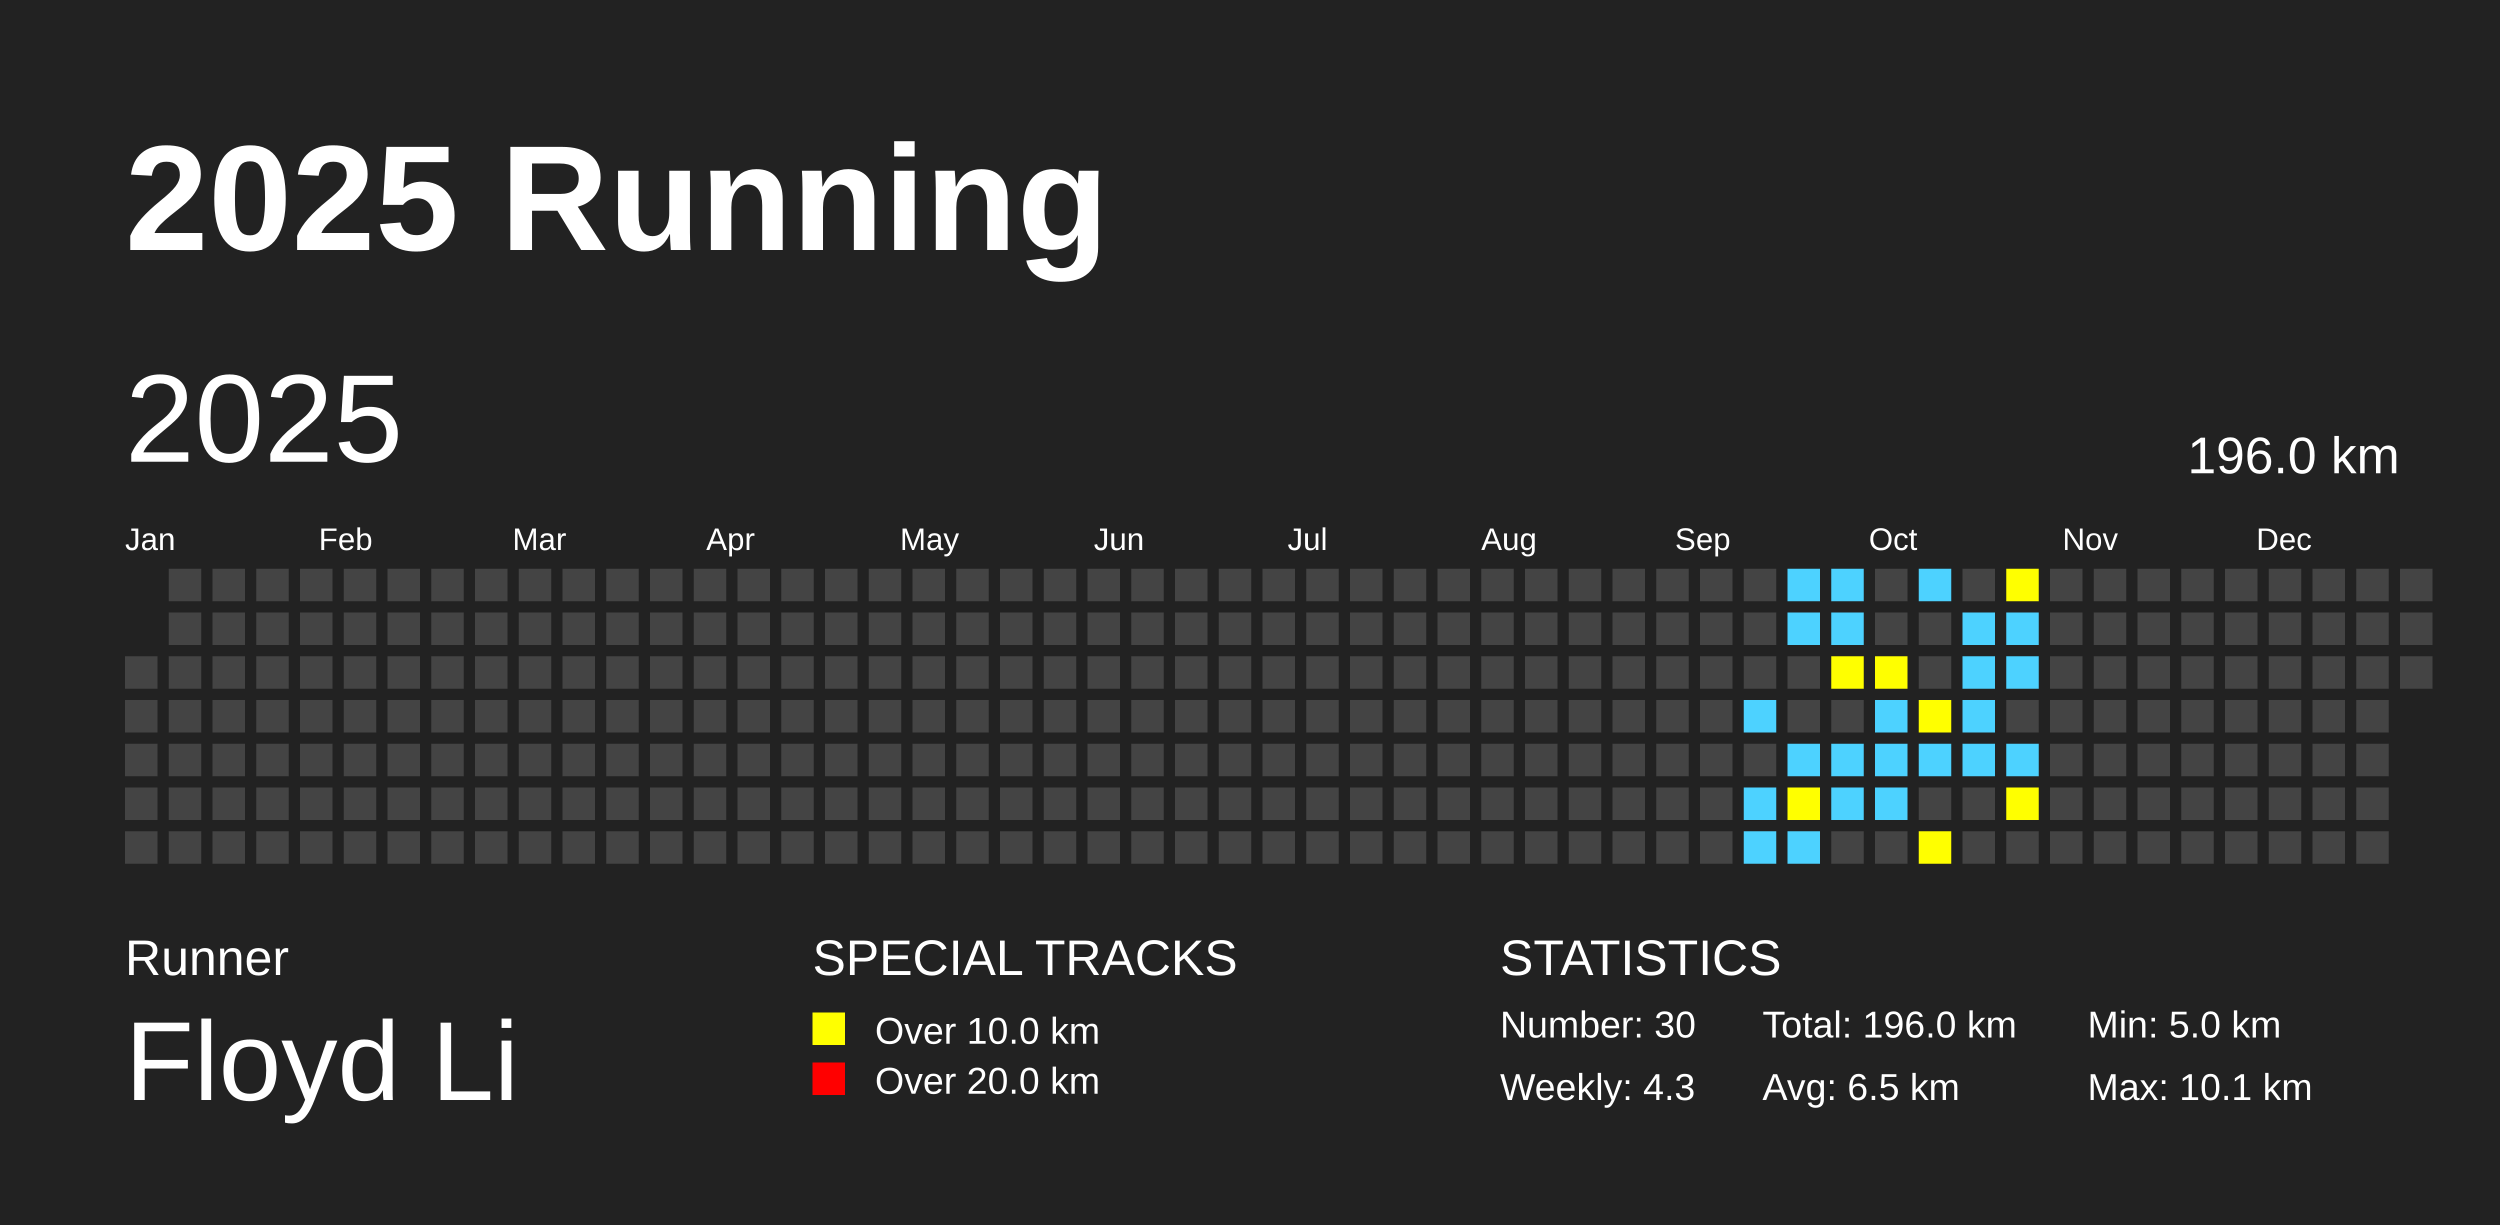
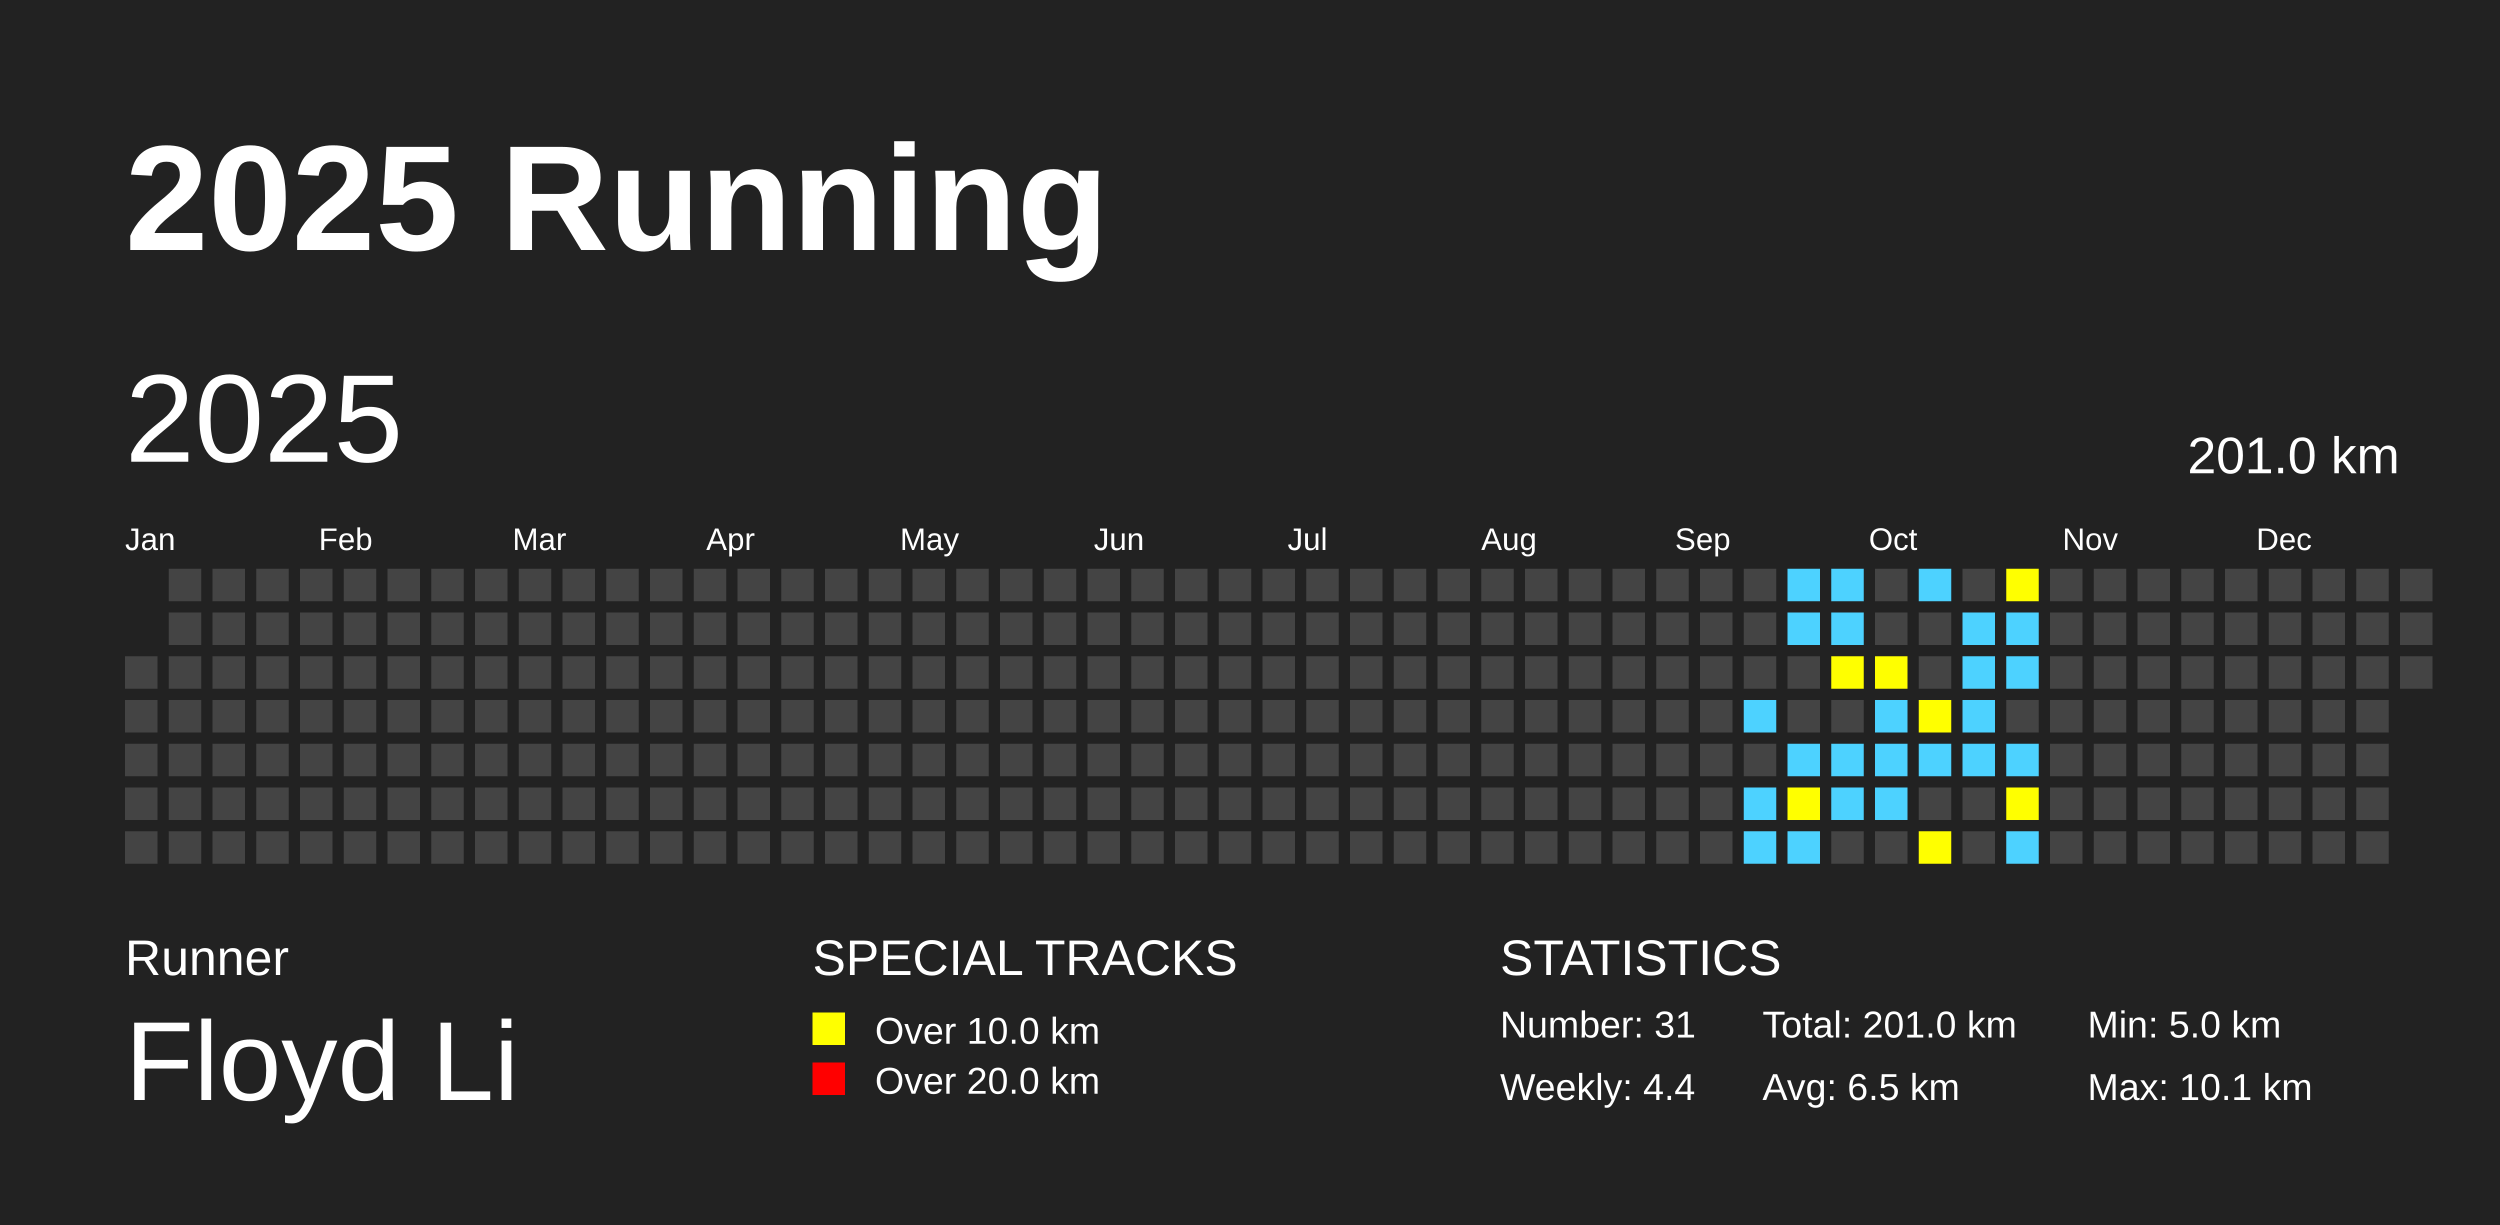
<svg xmlns="http://www.w3.org/2000/svg" baseProfile="full" height="98mm" version="1.1" viewBox="0,0,200,98" width="200mm">
  <defs />
  <rect fill="#222222" height="98" width="200" x="0" y="0" />
  <text fill="#FFFFFF" style="font-size:12px; font-family:Arial; font-weight:bold;" x="10" y="20">2025 Running</text>
  <text fill="#FFFFFF" style="font-size:4px; font-family:Arial" x="10" y="78">Runner</text>
  <text fill="#FFFFFF" style="font-size:9px; font-family:Arial" x="10" y="88">Floyd Li</text>
  <text fill="#FFFFFF" style="font-size:4px; font-family:Arial" x="65" y="78">SPECIAL TRACKS</text>
  <rect fill="yellow" height="2.6" width="2.6" x="65" y="81" />
  <text fill="#FFFFFF" style="font-size:3px; font-family:Arial" x="70" y="83.5">Over 10.0 km</text>
  <rect fill="red" height="2.6" width="2.6" x="65" y="85" />
  <text fill="#FFFFFF" style="font-size:3px; font-family:Arial" x="70" y="87.5">Over 20.0 km</text>
  <text fill="#FFFFFF" style="font-size:4px; font-family:Arial" x="120" y="78">STATISTICS</text>
-   <text fill="#FFFFFF" style="font-size:3px; font-family:Arial" x="120" y="83">Number: 30</text>
-   <text fill="#FFFFFF" style="font-size:3px; font-family:Arial" x="120" y="88">Weekly: 4.3</text>
-   <text fill="#FFFFFF" style="font-size:3px; font-family:Arial" x="141" y="83">Total: 196.0 km</text>
+   <text fill="#FFFFFF" style="font-size:3px; font-family:Arial" x="120" y="83">Number: 31</text>
+   <text fill="#FFFFFF" style="font-size:3px; font-family:Arial" x="120" y="88">Weekly: 4.4</text>
+   <text fill="#FFFFFF" style="font-size:3px; font-family:Arial" x="141" y="83">Total: 201.0 km</text>
  <text fill="#FFFFFF" style="font-size:3px; font-family:Arial" x="141" y="88">Avg: 6.5 km</text>
  <text fill="#FFFFFF" style="font-size:3px; font-family:Arial" x="167" y="83">Min: 5.0 km</text>
  <text fill="#FFFFFF" style="font-size:3px; font-family:Arial" x="167" y="88">Max: 10.1 km</text>
  <text dominant-baseline="hanging" fill="#FFFFFF" style="font-size:10.0px; font-family:Arial;" x="10" y="30">2025</text>
-   <text dominant-baseline="hanging" fill="#FFFFFF" style="font-size:4.125px; font-family:Arial;" x="175" y="35">196.0 km</text>
+   <text dominant-baseline="hanging" fill="#FFFFFF" style="font-size:4.125px; font-family:Arial;" x="175" y="35">201.0 km</text>
  <text fill="#FFFFFF" style="font-size:2.5px; font-family:Arial" x="10.0" y="44">Jan</text>
  <text fill="#FFFFFF" style="font-size:2.5px; font-family:Arial" x="25.5" y="44">Feb</text>
  <text fill="#FFFFFF" style="font-size:2.5px; font-family:Arial" x="41.0" y="44">Mar</text>
  <text fill="#FFFFFF" style="font-size:2.5px; font-family:Arial" x="56.5" y="44">Apr</text>
  <text fill="#FFFFFF" style="font-size:2.5px; font-family:Arial" x="72.0" y="44">May</text>
  <text fill="#FFFFFF" style="font-size:2.5px; font-family:Arial" x="87.5" y="44">Jun</text>
  <text fill="#FFFFFF" style="font-size:2.5px; font-family:Arial" x="103.0" y="44">Jul</text>
  <text fill="#FFFFFF" style="font-size:2.5px; font-family:Arial" x="118.5" y="44">Aug</text>
  <text fill="#FFFFFF" style="font-size:2.5px; font-family:Arial" x="134.0" y="44">Sep</text>
  <text fill="#FFFFFF" style="font-size:2.5px; font-family:Arial" x="149.5" y="44">Oct</text>
  <text fill="#FFFFFF" style="font-size:2.5px; font-family:Arial" x="165.0" y="44">Nov</text>
  <text fill="#FFFFFF" style="font-size:2.5px; font-family:Arial" x="180.5" y="44">Dec</text>
  <rect fill="#444444" height="2.6" width="2.6" x="10.0" y="52.5" />
  <rect fill="#444444" height="2.6" width="2.6" x="10.0" y="56.0" />
  <rect fill="#444444" height="2.6" width="2.6" x="10.0" y="59.5" />
  <rect fill="#444444" height="2.6" width="2.6" x="10.0" y="63.0" />
  <rect fill="#444444" height="2.6" width="2.6" x="10.0" y="66.5" />
  <rect fill="#444444" height="2.6" width="2.6" x="13.5" y="45.5" />
  <rect fill="#444444" height="2.6" width="2.6" x="13.5" y="49.0" />
  <rect fill="#444444" height="2.6" width="2.6" x="13.5" y="52.5" />
  <rect fill="#444444" height="2.6" width="2.6" x="13.5" y="56.0" />
  <rect fill="#444444" height="2.6" width="2.6" x="13.5" y="59.5" />
  <rect fill="#444444" height="2.6" width="2.6" x="13.5" y="63.0" />
  <rect fill="#444444" height="2.6" width="2.6" x="13.5" y="66.5" />
  <rect fill="#444444" height="2.6" width="2.6" x="17.0" y="45.5" />
  <rect fill="#444444" height="2.6" width="2.6" x="17.0" y="49.0" />
  <rect fill="#444444" height="2.6" width="2.6" x="17.0" y="52.5" />
  <rect fill="#444444" height="2.6" width="2.6" x="17.0" y="56.0" />
  <rect fill="#444444" height="2.6" width="2.6" x="17.0" y="59.5" />
  <rect fill="#444444" height="2.6" width="2.6" x="17.0" y="63.0" />
  <rect fill="#444444" height="2.6" width="2.6" x="17.0" y="66.5" />
  <rect fill="#444444" height="2.6" width="2.6" x="20.5" y="45.5" />
  <rect fill="#444444" height="2.6" width="2.6" x="20.5" y="49.0" />
  <rect fill="#444444" height="2.6" width="2.6" x="20.5" y="52.5" />
  <rect fill="#444444" height="2.6" width="2.6" x="20.5" y="56.0" />
  <rect fill="#444444" height="2.6" width="2.6" x="20.5" y="59.5" />
  <rect fill="#444444" height="2.6" width="2.6" x="20.5" y="63.0" />
  <rect fill="#444444" height="2.6" width="2.6" x="20.5" y="66.5" />
  <rect fill="#444444" height="2.6" width="2.6" x="24.0" y="45.5" />
  <rect fill="#444444" height="2.6" width="2.6" x="24.0" y="49.0" />
  <rect fill="#444444" height="2.6" width="2.6" x="24.0" y="52.5" />
  <rect fill="#444444" height="2.6" width="2.6" x="24.0" y="56.0" />
  <rect fill="#444444" height="2.6" width="2.6" x="24.0" y="59.5" />
  <rect fill="#444444" height="2.6" width="2.6" x="24.0" y="63.0" />
  <rect fill="#444444" height="2.6" width="2.6" x="24.0" y="66.5" />
  <rect fill="#444444" height="2.6" width="2.6" x="27.5" y="45.5" />
  <rect fill="#444444" height="2.6" width="2.6" x="27.5" y="49.0" />
  <rect fill="#444444" height="2.6" width="2.6" x="27.5" y="52.5" />
  <rect fill="#444444" height="2.6" width="2.6" x="27.5" y="56.0" />
  <rect fill="#444444" height="2.6" width="2.6" x="27.5" y="59.5" />
  <rect fill="#444444" height="2.6" width="2.6" x="27.5" y="63.0" />
  <rect fill="#444444" height="2.6" width="2.6" x="27.5" y="66.5" />
  <rect fill="#444444" height="2.6" width="2.6" x="31.0" y="45.5" />
  <rect fill="#444444" height="2.6" width="2.6" x="31.0" y="49.0" />
  <rect fill="#444444" height="2.6" width="2.6" x="31.0" y="52.5" />
  <rect fill="#444444" height="2.6" width="2.6" x="31.0" y="56.0" />
  <rect fill="#444444" height="2.6" width="2.6" x="31.0" y="59.5" />
  <rect fill="#444444" height="2.6" width="2.6" x="31.0" y="63.0" />
  <rect fill="#444444" height="2.6" width="2.6" x="31.0" y="66.5" />
  <rect fill="#444444" height="2.6" width="2.6" x="34.5" y="45.5" />
  <rect fill="#444444" height="2.6" width="2.6" x="34.5" y="49.0" />
  <rect fill="#444444" height="2.6" width="2.6" x="34.5" y="52.5" />
  <rect fill="#444444" height="2.6" width="2.6" x="34.5" y="56.0" />
  <rect fill="#444444" height="2.6" width="2.6" x="34.5" y="59.5" />
  <rect fill="#444444" height="2.6" width="2.6" x="34.5" y="63.0" />
  <rect fill="#444444" height="2.6" width="2.6" x="34.5" y="66.5" />
  <rect fill="#444444" height="2.6" width="2.6" x="38.0" y="45.5" />
  <rect fill="#444444" height="2.6" width="2.6" x="38.0" y="49.0" />
  <rect fill="#444444" height="2.6" width="2.6" x="38.0" y="52.5" />
  <rect fill="#444444" height="2.6" width="2.6" x="38.0" y="56.0" />
  <rect fill="#444444" height="2.6" width="2.6" x="38.0" y="59.5" />
  <rect fill="#444444" height="2.6" width="2.6" x="38.0" y="63.0" />
  <rect fill="#444444" height="2.6" width="2.6" x="38.0" y="66.5" />
  <rect fill="#444444" height="2.6" width="2.6" x="41.5" y="45.5" />
  <rect fill="#444444" height="2.6" width="2.6" x="41.5" y="49.0" />
  <rect fill="#444444" height="2.6" width="2.6" x="41.5" y="52.5" />
  <rect fill="#444444" height="2.6" width="2.6" x="41.5" y="56.0" />
  <rect fill="#444444" height="2.6" width="2.6" x="41.5" y="59.5" />
  <rect fill="#444444" height="2.6" width="2.6" x="41.5" y="63.0" />
  <rect fill="#444444" height="2.6" width="2.6" x="41.5" y="66.5" />
  <rect fill="#444444" height="2.6" width="2.6" x="45.0" y="45.5" />
  <rect fill="#444444" height="2.6" width="2.6" x="45.0" y="49.0" />
  <rect fill="#444444" height="2.6" width="2.6" x="45.0" y="52.5" />
  <rect fill="#444444" height="2.6" width="2.6" x="45.0" y="56.0" />
  <rect fill="#444444" height="2.6" width="2.6" x="45.0" y="59.5" />
  <rect fill="#444444" height="2.6" width="2.6" x="45.0" y="63.0" />
  <rect fill="#444444" height="2.6" width="2.6" x="45.0" y="66.5" />
  <rect fill="#444444" height="2.6" width="2.6" x="48.5" y="45.5" />
  <rect fill="#444444" height="2.6" width="2.6" x="48.5" y="49.0" />
  <rect fill="#444444" height="2.6" width="2.6" x="48.5" y="52.5" />
  <rect fill="#444444" height="2.6" width="2.6" x="48.5" y="56.0" />
  <rect fill="#444444" height="2.6" width="2.6" x="48.5" y="59.5" />
  <rect fill="#444444" height="2.6" width="2.6" x="48.5" y="63.0" />
  <rect fill="#444444" height="2.6" width="2.6" x="48.5" y="66.5" />
  <rect fill="#444444" height="2.6" width="2.6" x="52.0" y="45.5" />
  <rect fill="#444444" height="2.6" width="2.6" x="52.0" y="49.0" />
  <rect fill="#444444" height="2.6" width="2.6" x="52.0" y="52.5" />
  <rect fill="#444444" height="2.6" width="2.6" x="52.0" y="56.0" />
  <rect fill="#444444" height="2.6" width="2.6" x="52.0" y="59.5" />
  <rect fill="#444444" height="2.6" width="2.6" x="52.0" y="63.0" />
  <rect fill="#444444" height="2.6" width="2.6" x="52.0" y="66.5" />
  <rect fill="#444444" height="2.6" width="2.6" x="55.5" y="45.5" />
  <rect fill="#444444" height="2.6" width="2.6" x="55.5" y="49.0" />
  <rect fill="#444444" height="2.6" width="2.6" x="55.5" y="52.5" />
  <rect fill="#444444" height="2.6" width="2.6" x="55.5" y="56.0" />
  <rect fill="#444444" height="2.6" width="2.6" x="55.5" y="59.5" />
  <rect fill="#444444" height="2.6" width="2.6" x="55.5" y="63.0" />
  <rect fill="#444444" height="2.6" width="2.6" x="55.5" y="66.5" />
  <rect fill="#444444" height="2.6" width="2.6" x="59.0" y="45.5" />
  <rect fill="#444444" height="2.6" width="2.6" x="59.0" y="49.0" />
  <rect fill="#444444" height="2.6" width="2.6" x="59.0" y="52.5" />
  <rect fill="#444444" height="2.6" width="2.6" x="59.0" y="56.0" />
  <rect fill="#444444" height="2.6" width="2.6" x="59.0" y="59.5" />
  <rect fill="#444444" height="2.6" width="2.6" x="59.0" y="63.0" />
  <rect fill="#444444" height="2.6" width="2.6" x="59.0" y="66.5" />
  <rect fill="#444444" height="2.6" width="2.6" x="62.5" y="45.5" />
  <rect fill="#444444" height="2.6" width="2.6" x="62.5" y="49.0" />
  <rect fill="#444444" height="2.6" width="2.6" x="62.5" y="52.5" />
  <rect fill="#444444" height="2.6" width="2.6" x="62.5" y="56.0" />
  <rect fill="#444444" height="2.6" width="2.6" x="62.5" y="59.5" />
  <rect fill="#444444" height="2.6" width="2.6" x="62.5" y="63.0" />
  <rect fill="#444444" height="2.6" width="2.6" x="62.5" y="66.5" />
  <rect fill="#444444" height="2.6" width="2.6" x="66.0" y="45.5" />
  <rect fill="#444444" height="2.6" width="2.6" x="66.0" y="49.0" />
  <rect fill="#444444" height="2.6" width="2.6" x="66.0" y="52.5" />
  <rect fill="#444444" height="2.6" width="2.6" x="66.0" y="56.0" />
  <rect fill="#444444" height="2.6" width="2.6" x="66.0" y="59.5" />
  <rect fill="#444444" height="2.6" width="2.6" x="66.0" y="63.0" />
  <rect fill="#444444" height="2.6" width="2.6" x="66.0" y="66.5" />
  <rect fill="#444444" height="2.6" width="2.6" x="69.5" y="45.5" />
  <rect fill="#444444" height="2.6" width="2.6" x="69.5" y="49.0" />
  <rect fill="#444444" height="2.6" width="2.6" x="69.5" y="52.5" />
  <rect fill="#444444" height="2.6" width="2.6" x="69.5" y="56.0" />
  <rect fill="#444444" height="2.6" width="2.6" x="69.5" y="59.5" />
  <rect fill="#444444" height="2.6" width="2.6" x="69.5" y="63.0" />
  <rect fill="#444444" height="2.6" width="2.6" x="69.5" y="66.5" />
  <rect fill="#444444" height="2.6" width="2.6" x="73.0" y="45.5" />
  <rect fill="#444444" height="2.6" width="2.6" x="73.0" y="49.0" />
  <rect fill="#444444" height="2.6" width="2.6" x="73.0" y="52.5" />
  <rect fill="#444444" height="2.6" width="2.6" x="73.0" y="56.0" />
  <rect fill="#444444" height="2.6" width="2.6" x="73.0" y="59.5" />
  <rect fill="#444444" height="2.6" width="2.6" x="73.0" y="63.0" />
  <rect fill="#444444" height="2.6" width="2.6" x="73.0" y="66.5" />
  <rect fill="#444444" height="2.6" width="2.6" x="76.5" y="45.5" />
  <rect fill="#444444" height="2.6" width="2.6" x="76.5" y="49.0" />
  <rect fill="#444444" height="2.6" width="2.6" x="76.5" y="52.5" />
  <rect fill="#444444" height="2.6" width="2.6" x="76.5" y="56.0" />
  <rect fill="#444444" height="2.6" width="2.6" x="76.5" y="59.5" />
  <rect fill="#444444" height="2.6" width="2.6" x="76.5" y="63.0" />
  <rect fill="#444444" height="2.6" width="2.6" x="76.5" y="66.5" />
  <rect fill="#444444" height="2.6" width="2.6" x="80.0" y="45.5" />
  <rect fill="#444444" height="2.6" width="2.6" x="80.0" y="49.0" />
  <rect fill="#444444" height="2.6" width="2.6" x="80.0" y="52.5" />
  <rect fill="#444444" height="2.6" width="2.6" x="80.0" y="56.0" />
  <rect fill="#444444" height="2.6" width="2.6" x="80.0" y="59.5" />
  <rect fill="#444444" height="2.6" width="2.6" x="80.0" y="63.0" />
  <rect fill="#444444" height="2.6" width="2.6" x="80.0" y="66.5" />
  <rect fill="#444444" height="2.6" width="2.6" x="83.5" y="45.5" />
  <rect fill="#444444" height="2.6" width="2.6" x="83.5" y="49.0" />
  <rect fill="#444444" height="2.6" width="2.6" x="83.5" y="52.5" />
  <rect fill="#444444" height="2.6" width="2.6" x="83.5" y="56.0" />
  <rect fill="#444444" height="2.6" width="2.6" x="83.5" y="59.5" />
  <rect fill="#444444" height="2.6" width="2.6" x="83.5" y="63.0" />
  <rect fill="#444444" height="2.6" width="2.6" x="83.5" y="66.5" />
  <rect fill="#444444" height="2.6" width="2.6" x="87.0" y="45.5" />
  <rect fill="#444444" height="2.6" width="2.6" x="87.0" y="49.0" />
  <rect fill="#444444" height="2.6" width="2.6" x="87.0" y="52.5" />
  <rect fill="#444444" height="2.6" width="2.6" x="87.0" y="56.0" />
  <rect fill="#444444" height="2.6" width="2.6" x="87.0" y="59.5" />
  <rect fill="#444444" height="2.6" width="2.6" x="87.0" y="63.0" />
  <rect fill="#444444" height="2.6" width="2.6" x="87.0" y="66.5" />
  <rect fill="#444444" height="2.6" width="2.6" x="90.5" y="45.5" />
  <rect fill="#444444" height="2.6" width="2.6" x="90.5" y="49.0" />
  <rect fill="#444444" height="2.6" width="2.6" x="90.5" y="52.5" />
  <rect fill="#444444" height="2.6" width="2.6" x="90.5" y="56.0" />
  <rect fill="#444444" height="2.6" width="2.6" x="90.5" y="59.5" />
  <rect fill="#444444" height="2.6" width="2.6" x="90.5" y="63.0" />
  <rect fill="#444444" height="2.6" width="2.6" x="90.5" y="66.5" />
  <rect fill="#444444" height="2.6" width="2.6" x="94.0" y="45.5" />
  <rect fill="#444444" height="2.6" width="2.6" x="94.0" y="49.0" />
  <rect fill="#444444" height="2.6" width="2.6" x="94.0" y="52.5" />
  <rect fill="#444444" height="2.6" width="2.6" x="94.0" y="56.0" />
  <rect fill="#444444" height="2.6" width="2.6" x="94.0" y="59.5" />
  <rect fill="#444444" height="2.6" width="2.6" x="94.0" y="63.0" />
  <rect fill="#444444" height="2.6" width="2.6" x="94.0" y="66.5" />
  <rect fill="#444444" height="2.6" width="2.6" x="97.5" y="45.5" />
  <rect fill="#444444" height="2.6" width="2.6" x="97.5" y="49.0" />
  <rect fill="#444444" height="2.6" width="2.6" x="97.5" y="52.5" />
  <rect fill="#444444" height="2.6" width="2.6" x="97.5" y="56.0" />
  <rect fill="#444444" height="2.6" width="2.6" x="97.5" y="59.5" />
  <rect fill="#444444" height="2.6" width="2.6" x="97.5" y="63.0" />
  <rect fill="#444444" height="2.6" width="2.6" x="97.5" y="66.5" />
  <rect fill="#444444" height="2.6" width="2.6" x="101.0" y="45.5" />
  <rect fill="#444444" height="2.6" width="2.6" x="101.0" y="49.0" />
  <rect fill="#444444" height="2.6" width="2.6" x="101.0" y="52.5" />
  <rect fill="#444444" height="2.6" width="2.6" x="101.0" y="56.0" />
  <rect fill="#444444" height="2.6" width="2.6" x="101.0" y="59.5" />
  <rect fill="#444444" height="2.6" width="2.6" x="101.0" y="63.0" />
  <rect fill="#444444" height="2.6" width="2.6" x="101.0" y="66.5" />
  <rect fill="#444444" height="2.6" width="2.6" x="104.5" y="45.5" />
  <rect fill="#444444" height="2.6" width="2.6" x="104.5" y="49.0" />
  <rect fill="#444444" height="2.6" width="2.6" x="104.5" y="52.5" />
  <rect fill="#444444" height="2.6" width="2.6" x="104.5" y="56.0" />
  <rect fill="#444444" height="2.6" width="2.6" x="104.5" y="59.5" />
  <rect fill="#444444" height="2.6" width="2.6" x="104.5" y="63.0" />
  <rect fill="#444444" height="2.6" width="2.6" x="104.5" y="66.5" />
  <rect fill="#444444" height="2.6" width="2.6" x="108.0" y="45.5" />
  <rect fill="#444444" height="2.6" width="2.6" x="108.0" y="49.0" />
  <rect fill="#444444" height="2.6" width="2.6" x="108.0" y="52.5" />
  <rect fill="#444444" height="2.6" width="2.6" x="108.0" y="56.0" />
  <rect fill="#444444" height="2.6" width="2.6" x="108.0" y="59.5" />
  <rect fill="#444444" height="2.6" width="2.6" x="108.0" y="63.0" />
  <rect fill="#444444" height="2.6" width="2.6" x="108.0" y="66.5" />
  <rect fill="#444444" height="2.6" width="2.6" x="111.5" y="45.5" />
  <rect fill="#444444" height="2.6" width="2.6" x="111.5" y="49.0" />
  <rect fill="#444444" height="2.6" width="2.6" x="111.5" y="52.5" />
  <rect fill="#444444" height="2.6" width="2.6" x="111.5" y="56.0" />
  <rect fill="#444444" height="2.6" width="2.6" x="111.5" y="59.5" />
  <rect fill="#444444" height="2.6" width="2.6" x="111.5" y="63.0" />
  <rect fill="#444444" height="2.6" width="2.6" x="111.5" y="66.5" />
  <rect fill="#444444" height="2.6" width="2.6" x="115.0" y="45.5" />
  <rect fill="#444444" height="2.6" width="2.6" x="115.0" y="49.0" />
  <rect fill="#444444" height="2.6" width="2.6" x="115.0" y="52.5" />
  <rect fill="#444444" height="2.6" width="2.6" x="115.0" y="56.0" />
  <rect fill="#444444" height="2.6" width="2.6" x="115.0" y="59.5" />
  <rect fill="#444444" height="2.6" width="2.6" x="115.0" y="63.0" />
  <rect fill="#444444" height="2.6" width="2.6" x="115.0" y="66.5" />
  <rect fill="#444444" height="2.6" width="2.6" x="118.5" y="45.5" />
  <rect fill="#444444" height="2.6" width="2.6" x="118.5" y="49.0" />
  <rect fill="#444444" height="2.6" width="2.6" x="118.5" y="52.5" />
  <rect fill="#444444" height="2.6" width="2.6" x="118.5" y="56.0" />
  <rect fill="#444444" height="2.6" width="2.6" x="118.5" y="59.5" />
  <rect fill="#444444" height="2.6" width="2.6" x="118.5" y="63.0" />
  <rect fill="#444444" height="2.6" width="2.6" x="118.5" y="66.5" />
  <rect fill="#444444" height="2.6" width="2.6" x="122.0" y="45.5" />
  <rect fill="#444444" height="2.6" width="2.6" x="122.0" y="49.0" />
  <rect fill="#444444" height="2.6" width="2.6" x="122.0" y="52.5" />
  <rect fill="#444444" height="2.6" width="2.6" x="122.0" y="56.0" />
  <rect fill="#444444" height="2.6" width="2.6" x="122.0" y="59.5" />
  <rect fill="#444444" height="2.6" width="2.6" x="122.0" y="63.0" />
  <rect fill="#444444" height="2.6" width="2.6" x="122.0" y="66.5" />
  <rect fill="#444444" height="2.6" width="2.6" x="125.5" y="45.5" />
  <rect fill="#444444" height="2.6" width="2.6" x="125.5" y="49.0" />
  <rect fill="#444444" height="2.6" width="2.6" x="125.5" y="52.5" />
  <rect fill="#444444" height="2.6" width="2.6" x="125.5" y="56.0" />
  <rect fill="#444444" height="2.6" width="2.6" x="125.5" y="59.5" />
  <rect fill="#444444" height="2.6" width="2.6" x="125.5" y="63.0" />
  <rect fill="#444444" height="2.6" width="2.6" x="125.5" y="66.5" />
  <rect fill="#444444" height="2.6" width="2.6" x="129.0" y="45.5" />
  <rect fill="#444444" height="2.6" width="2.6" x="129.0" y="49.0" />
  <rect fill="#444444" height="2.6" width="2.6" x="129.0" y="52.5" />
  <rect fill="#444444" height="2.6" width="2.6" x="129.0" y="56.0" />
  <rect fill="#444444" height="2.6" width="2.6" x="129.0" y="59.5" />
  <rect fill="#444444" height="2.6" width="2.6" x="129.0" y="63.0" />
  <rect fill="#444444" height="2.6" width="2.6" x="129.0" y="66.5" />
  <rect fill="#444444" height="2.6" width="2.6" x="132.5" y="45.5" />
  <rect fill="#444444" height="2.6" width="2.6" x="132.5" y="49.0" />
  <rect fill="#444444" height="2.6" width="2.6" x="132.5" y="52.5" />
  <rect fill="#444444" height="2.6" width="2.6" x="132.5" y="56.0" />
  <rect fill="#444444" height="2.6" width="2.6" x="132.5" y="59.5" />
  <rect fill="#444444" height="2.6" width="2.6" x="132.5" y="63.0" />
  <rect fill="#444444" height="2.6" width="2.6" x="132.5" y="66.5" />
  <rect fill="#444444" height="2.6" width="2.6" x="136.0" y="45.5" />
  <rect fill="#444444" height="2.6" width="2.6" x="136.0" y="49.0" />
  <rect fill="#444444" height="2.6" width="2.6" x="136.0" y="52.5" />
  <rect fill="#444444" height="2.6" width="2.6" x="136.0" y="56.0" />
  <rect fill="#444444" height="2.6" width="2.6" x="136.0" y="59.5" />
  <rect fill="#444444" height="2.6" width="2.6" x="136.0" y="63.0" />
  <rect fill="#444444" height="2.6" width="2.6" x="136.0" y="66.5" />
  <rect fill="#444444" height="2.6" width="2.6" x="139.5" y="45.5" />
  <rect fill="#444444" height="2.6" width="2.6" x="139.5" y="49.0" />
  <rect fill="#444444" height="2.6" width="2.6" x="139.5" y="52.5" />
  <rect fill="#4DD2FF" height="2.6" width="2.6" x="139.5" y="56.0" />
  <rect fill="#444444" height="2.6" width="2.6" x="139.5" y="59.5" />
  <rect fill="#4DD2FF" height="2.6" width="2.6" x="139.5" y="63.0" />
  <rect fill="#4DD2FF" height="2.6" width="2.6" x="139.5" y="66.5" />
  <rect fill="#4DD2FF" height="2.6" width="2.6" x="143.0" y="45.5" />
  <rect fill="#4DD2FF" height="2.6" width="2.6" x="143.0" y="49.0" />
  <rect fill="#444444" height="2.6" width="2.6" x="143.0" y="52.5" />
  <rect fill="#444444" height="2.6" width="2.6" x="143.0" y="56.0" />
  <rect fill="#4DD2FF" height="2.6" width="2.6" x="143.0" y="59.5" />
  <rect fill="yellow" height="2.6" width="2.6" x="143.0" y="63.0" />
  <rect fill="#4DD2FF" height="2.6" width="2.6" x="143.0" y="66.5" />
  <rect fill="#4DD2FF" height="2.6" width="2.6" x="146.5" y="45.5" />
  <rect fill="#4DD2FF" height="2.6" width="2.6" x="146.5" y="49.0" />
  <rect fill="yellow" height="2.6" width="2.6" x="146.5" y="52.5" />
  <rect fill="#444444" height="2.6" width="2.6" x="146.5" y="56.0" />
  <rect fill="#4DD2FF" height="2.6" width="2.6" x="146.5" y="59.5" />
  <rect fill="#4DD2FF" height="2.6" width="2.6" x="146.5" y="63.0" />
  <rect fill="#444444" height="2.6" width="2.6" x="146.5" y="66.5" />
  <rect fill="#444444" height="2.6" width="2.6" x="150.0" y="45.5" />
  <rect fill="#444444" height="2.6" width="2.6" x="150.0" y="49.0" />
  <rect fill="yellow" height="2.6" width="2.6" x="150.0" y="52.5" />
  <rect fill="#4DD2FF" height="2.6" width="2.6" x="150.0" y="56.0" />
  <rect fill="#4DD2FF" height="2.6" width="2.6" x="150.0" y="59.5" />
  <rect fill="#4DD2FF" height="2.6" width="2.6" x="150.0" y="63.0" />
  <rect fill="#444444" height="2.6" width="2.6" x="150.0" y="66.5" />
  <rect fill="#4DD2FF" height="2.6" width="2.6" x="153.5" y="45.5" />
  <rect fill="#444444" height="2.6" width="2.6" x="153.5" y="49.0" />
  <rect fill="#444444" height="2.6" width="2.6" x="153.5" y="52.5" />
  <rect fill="yellow" height="2.6" width="2.6" x="153.5" y="56.0" />
  <rect fill="#4DD2FF" height="2.6" width="2.6" x="153.5" y="59.5" />
  <rect fill="#444444" height="2.6" width="2.6" x="153.5" y="63.0" />
  <rect fill="yellow" height="2.6" width="2.6" x="153.5" y="66.5" />
  <rect fill="#444444" height="2.6" width="2.6" x="157.0" y="45.5" />
  <rect fill="#4DD2FF" height="2.6" width="2.6" x="157.0" y="49.0" />
  <rect fill="#4DD2FF" height="2.6" width="2.6" x="157.0" y="52.5" />
  <rect fill="#4DD2FF" height="2.6" width="2.6" x="157.0" y="56.0" />
  <rect fill="#4DD2FF" height="2.6" width="2.6" x="157.0" y="59.5" />
  <rect fill="#444444" height="2.6" width="2.6" x="157.0" y="63.0" />
  <rect fill="#444444" height="2.6" width="2.6" x="157.0" y="66.5" />
  <rect fill="yellow" height="2.6" width="2.6" x="160.5" y="45.5" />
  <rect fill="#4DD2FF" height="2.6" width="2.6" x="160.5" y="49.0" />
  <rect fill="#4DD2FF" height="2.6" width="2.6" x="160.5" y="52.5" />
  <rect fill="#444444" height="2.6" width="2.6" x="160.5" y="56.0" />
  <rect fill="#4DD2FF" height="2.6" width="2.6" x="160.5" y="59.5" />
  <rect fill="yellow" height="2.6" width="2.6" x="160.5" y="63.0" />
-   <rect fill="#444444" height="2.6" width="2.6" x="160.5" y="66.5" />
+   <rect fill="#4DD2FF" height="2.6" width="2.6" x="160.5" y="66.5" />
  <rect fill="#444444" height="2.6" width="2.6" x="164.0" y="45.5" />
  <rect fill="#444444" height="2.6" width="2.6" x="164.0" y="49.0" />
  <rect fill="#444444" height="2.6" width="2.6" x="164.0" y="52.5" />
  <rect fill="#444444" height="2.6" width="2.6" x="164.0" y="56.0" />
  <rect fill="#444444" height="2.6" width="2.6" x="164.0" y="59.5" />
  <rect fill="#444444" height="2.6" width="2.6" x="164.0" y="63.0" />
  <rect fill="#444444" height="2.6" width="2.6" x="164.0" y="66.5" />
  <rect fill="#444444" height="2.6" width="2.6" x="167.5" y="45.5" />
  <rect fill="#444444" height="2.6" width="2.6" x="167.5" y="49.0" />
  <rect fill="#444444" height="2.6" width="2.6" x="167.5" y="52.5" />
  <rect fill="#444444" height="2.6" width="2.6" x="167.5" y="56.0" />
  <rect fill="#444444" height="2.6" width="2.6" x="167.5" y="59.5" />
  <rect fill="#444444" height="2.6" width="2.6" x="167.5" y="63.0" />
  <rect fill="#444444" height="2.6" width="2.6" x="167.5" y="66.5" />
  <rect fill="#444444" height="2.6" width="2.6" x="171.0" y="45.5" />
  <rect fill="#444444" height="2.6" width="2.6" x="171.0" y="49.0" />
  <rect fill="#444444" height="2.6" width="2.6" x="171.0" y="52.5" />
  <rect fill="#444444" height="2.6" width="2.6" x="171.0" y="56.0" />
  <rect fill="#444444" height="2.6" width="2.6" x="171.0" y="59.5" />
  <rect fill="#444444" height="2.6" width="2.6" x="171.0" y="63.0" />
  <rect fill="#444444" height="2.6" width="2.6" x="171.0" y="66.5" />
  <rect fill="#444444" height="2.6" width="2.6" x="174.5" y="45.5" />
  <rect fill="#444444" height="2.6" width="2.6" x="174.5" y="49.0" />
  <rect fill="#444444" height="2.6" width="2.6" x="174.5" y="52.5" />
  <rect fill="#444444" height="2.6" width="2.6" x="174.5" y="56.0" />
  <rect fill="#444444" height="2.6" width="2.6" x="174.5" y="59.5" />
  <rect fill="#444444" height="2.6" width="2.6" x="174.5" y="63.0" />
  <rect fill="#444444" height="2.6" width="2.6" x="174.5" y="66.5" />
  <rect fill="#444444" height="2.6" width="2.6" x="178.0" y="45.5" />
  <rect fill="#444444" height="2.6" width="2.6" x="178.0" y="49.0" />
  <rect fill="#444444" height="2.6" width="2.6" x="178.0" y="52.5" />
  <rect fill="#444444" height="2.6" width="2.6" x="178.0" y="56.0" />
  <rect fill="#444444" height="2.6" width="2.6" x="178.0" y="59.5" />
  <rect fill="#444444" height="2.6" width="2.6" x="178.0" y="63.0" />
  <rect fill="#444444" height="2.6" width="2.6" x="178.0" y="66.5" />
  <rect fill="#444444" height="2.6" width="2.6" x="181.5" y="45.5" />
  <rect fill="#444444" height="2.6" width="2.6" x="181.5" y="49.0" />
  <rect fill="#444444" height="2.6" width="2.6" x="181.5" y="52.5" />
  <rect fill="#444444" height="2.6" width="2.6" x="181.5" y="56.0" />
  <rect fill="#444444" height="2.6" width="2.6" x="181.5" y="59.5" />
  <rect fill="#444444" height="2.6" width="2.6" x="181.5" y="63.0" />
  <rect fill="#444444" height="2.6" width="2.6" x="181.5" y="66.5" />
  <rect fill="#444444" height="2.6" width="2.6" x="185.0" y="45.5" />
  <rect fill="#444444" height="2.6" width="2.6" x="185.0" y="49.0" />
  <rect fill="#444444" height="2.6" width="2.6" x="185.0" y="52.5" />
  <rect fill="#444444" height="2.6" width="2.6" x="185.0" y="56.0" />
  <rect fill="#444444" height="2.6" width="2.6" x="185.0" y="59.5" />
  <rect fill="#444444" height="2.6" width="2.6" x="185.0" y="63.0" />
  <rect fill="#444444" height="2.6" width="2.6" x="185.0" y="66.5" />
  <rect fill="#444444" height="2.6" width="2.6" x="188.5" y="45.5" />
  <rect fill="#444444" height="2.6" width="2.6" x="188.5" y="49.0" />
  <rect fill="#444444" height="2.6" width="2.6" x="188.5" y="52.5" />
  <rect fill="#444444" height="2.6" width="2.6" x="188.5" y="56.0" />
  <rect fill="#444444" height="2.6" width="2.6" x="188.5" y="59.5" />
  <rect fill="#444444" height="2.6" width="2.6" x="188.5" y="63.0" />
  <rect fill="#444444" height="2.6" width="2.6" x="188.5" y="66.5" />
  <rect fill="#444444" height="2.6" width="2.6" x="192.0" y="45.5" />
  <rect fill="#444444" height="2.6" width="2.6" x="192.0" y="49.0" />
  <rect fill="#444444" height="2.6" width="2.6" x="192.0" y="52.5" />
</svg>
